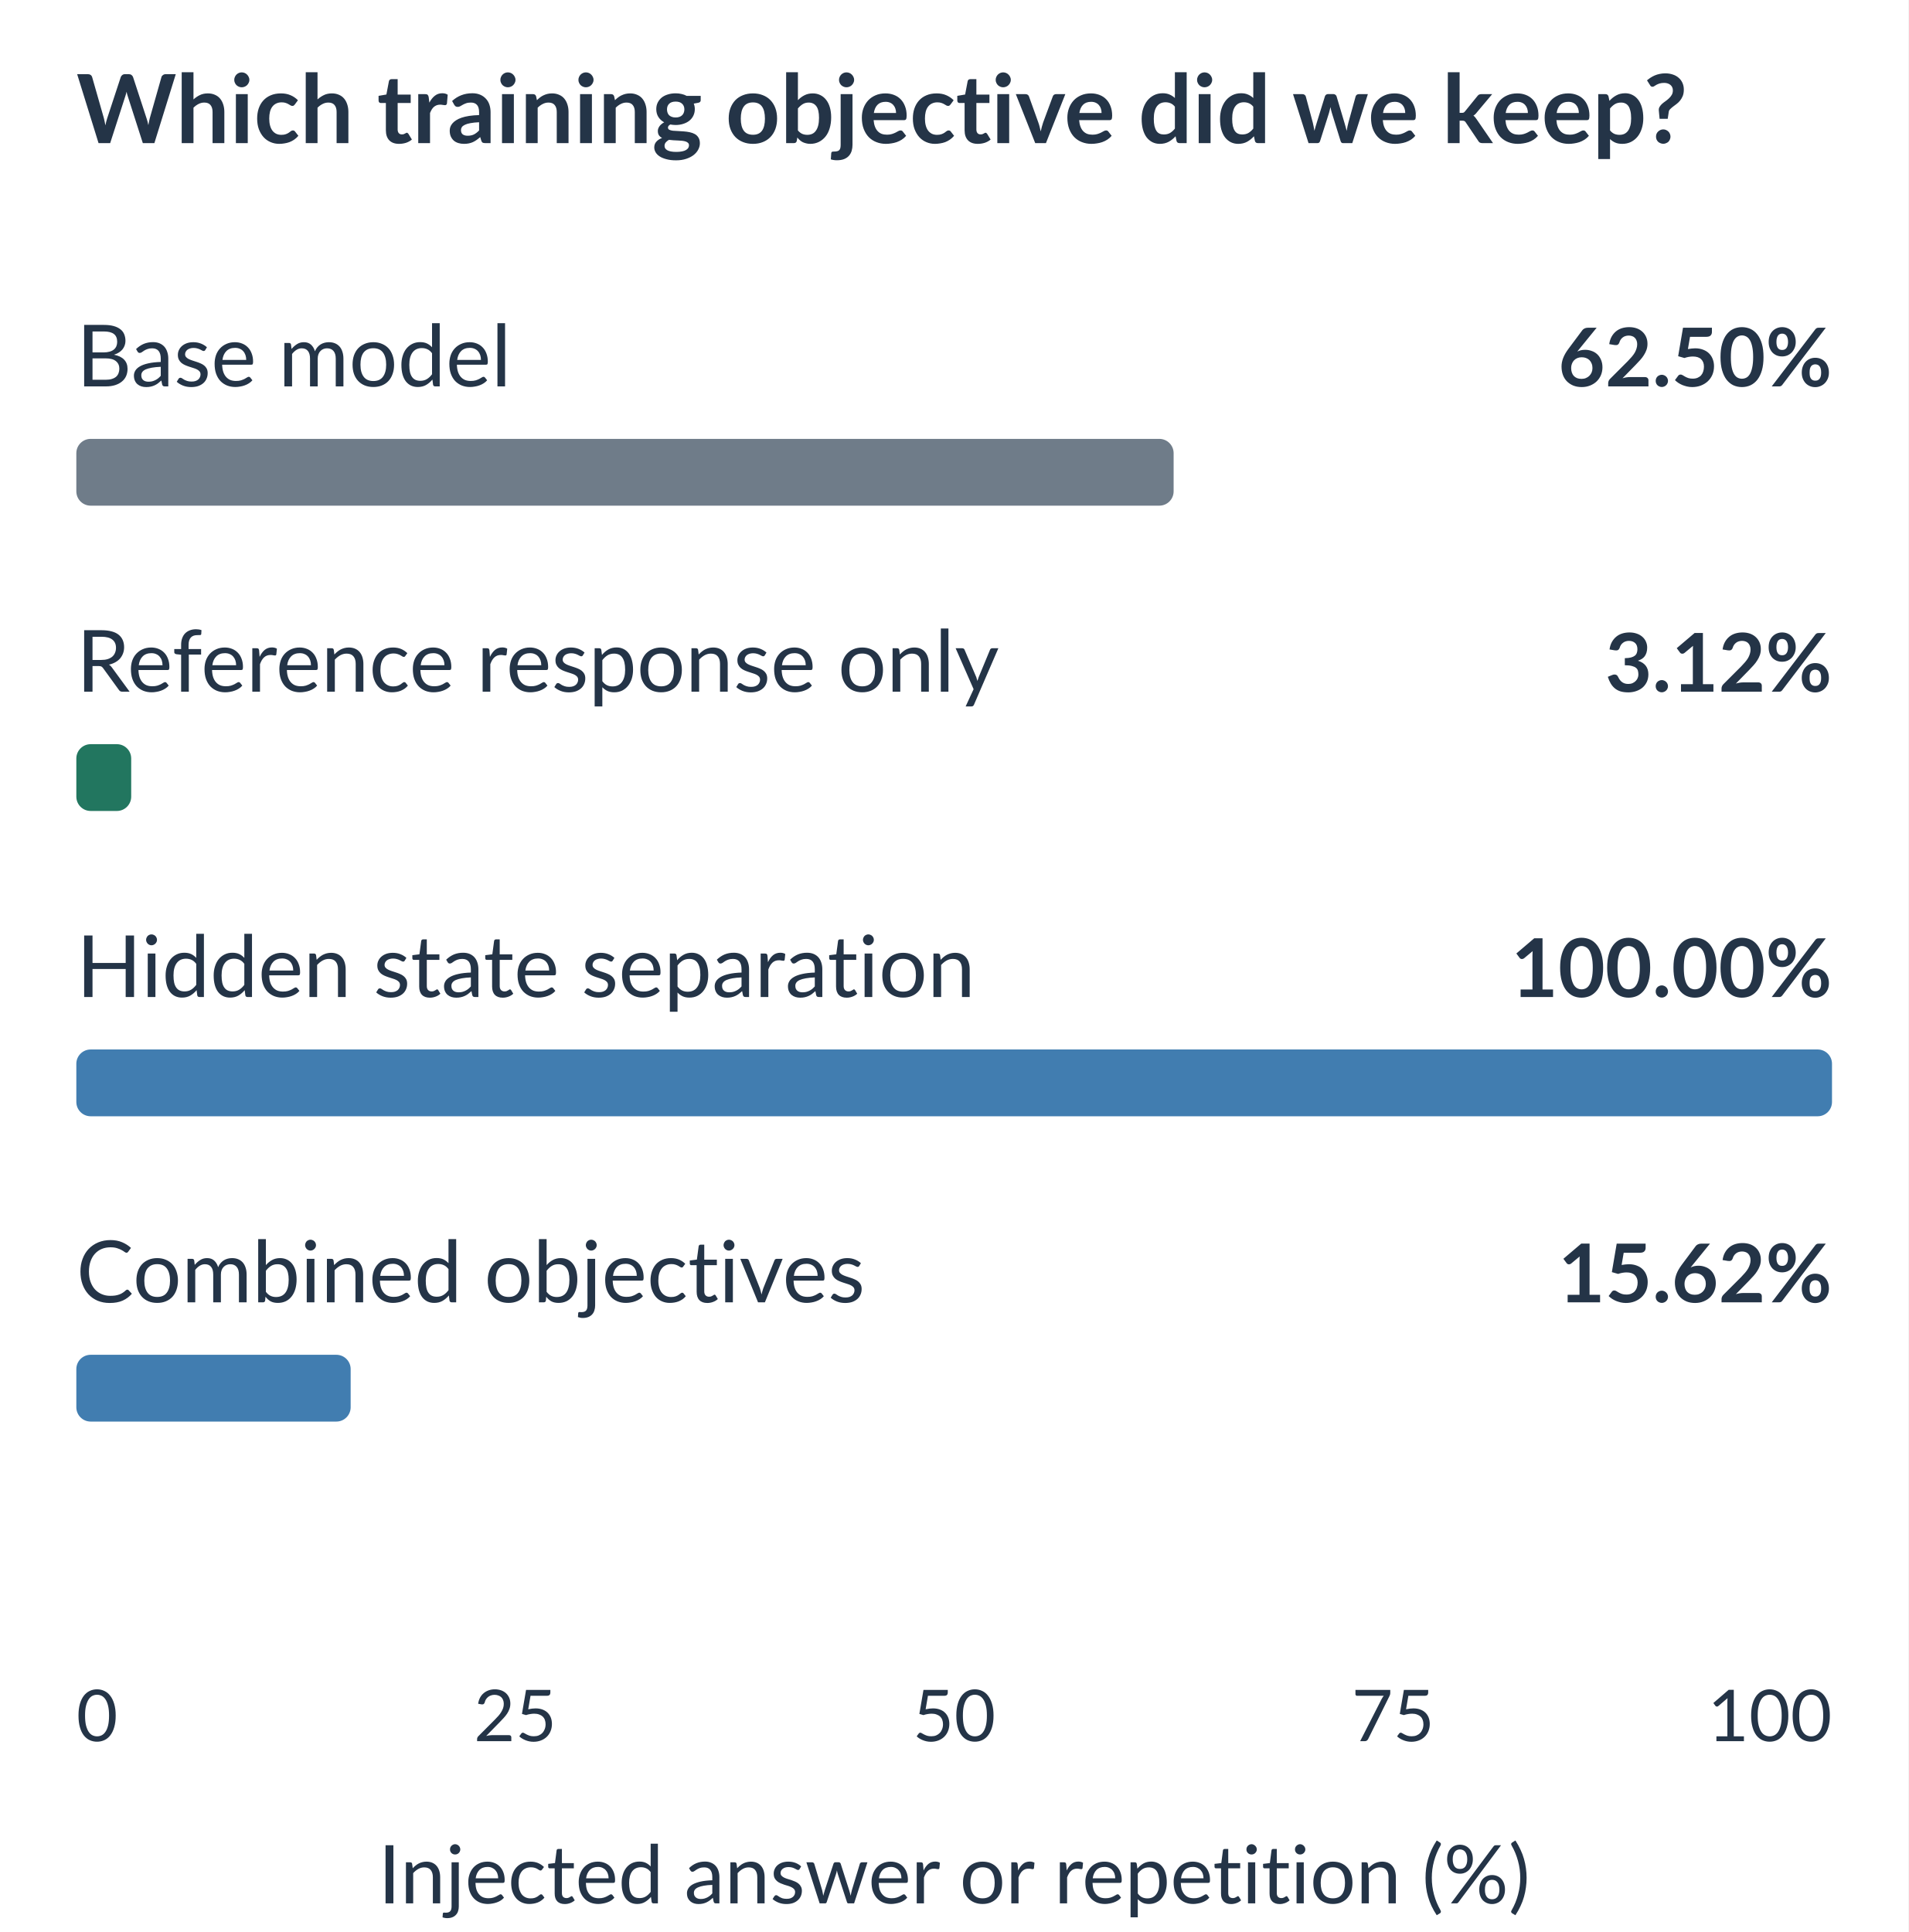
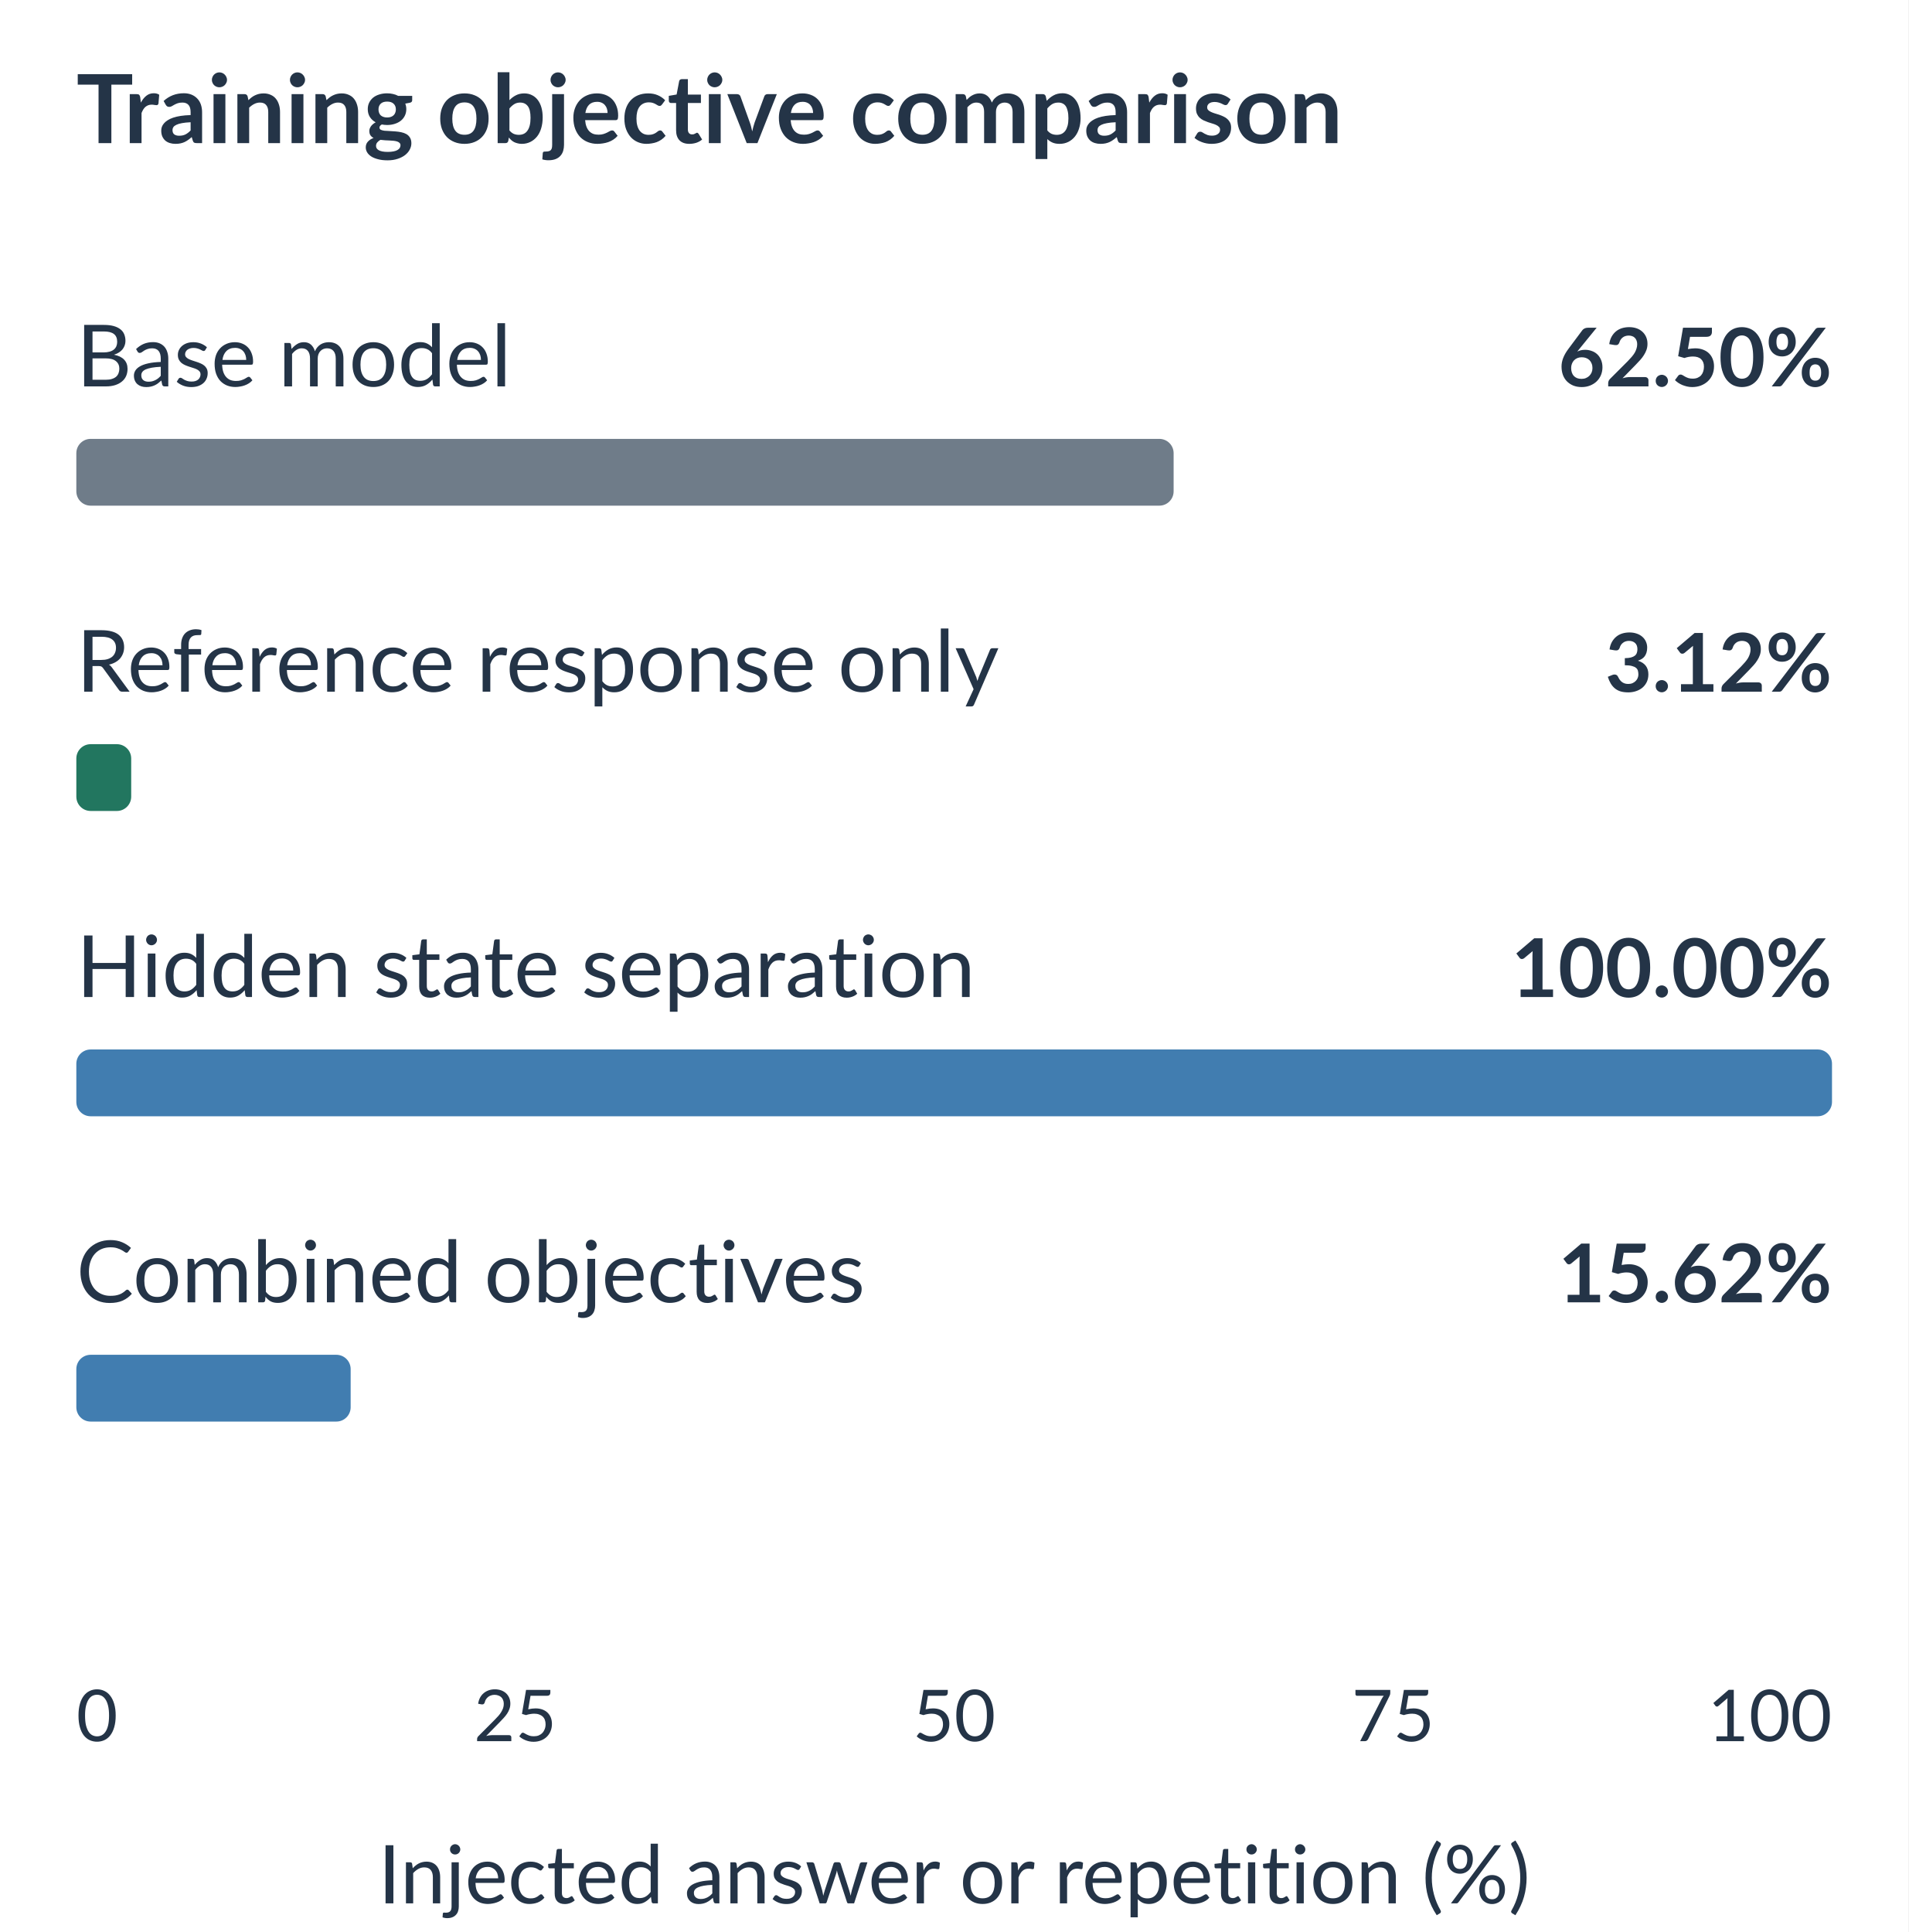
<svg xmlns="http://www.w3.org/2000/svg" viewBox="0 0 400 405" role="img" aria-labelledby="title desc">
  <rect width="100%" height="100%" fill="white" />
  <g font-family="Lato, Arial, sans-serif" fill="#243447">
-     <text x="16" y="30" font-size="20" font-weight="700">Which training objective did we keep?</text>
+     <text x="16" y="30" font-size="20" font-weight="700">Training objective comparison</text>
    <text x="16.0" y="365" text-anchor="start" font-size="15">0</text>
    <text x="108.0" y="365" text-anchor="middle" font-size="15">25</text>
    <text x="200.0" y="365" text-anchor="middle" font-size="15">50</text>
    <text x="292.0" y="365" text-anchor="middle" font-size="15">75</text>
    <text x="384.0" y="365" text-anchor="end" font-size="15">100</text>
    <text x="16" y="81" text-anchor="start" font-size="18">Base model</text>
    <rect x="16" y="92" width="230.0" height="14" rx="3" fill="#6f7c89" />
    <text x="384" y="81" text-anchor="end" font-size="17" font-weight="700">62.50%</text>
    <text x="16" y="145" text-anchor="start" font-size="18">Reference response only</text>
    <rect x="16" y="156" width="11.5" height="14" rx="3" fill="#22765f" />
    <text x="384" y="145" text-anchor="end" font-size="17" font-weight="700">3.12%</text>
    <text x="16" y="209" text-anchor="start" font-size="18">Hidden state separation</text>
    <rect x="16" y="220" width="368.0" height="14" rx="3" fill="#417db0" />
    <text x="384" y="209" text-anchor="end" font-size="17" font-weight="700">100.00%</text>
    <text x="16" y="273" text-anchor="start" font-size="18">Combined objectives</text>
    <rect x="16" y="284" width="57.5" height="14" rx="3" fill="#417db0" />
    <text x="384" y="273" text-anchor="end" font-size="17" font-weight="700">15.62%</text>
    <text x="200.0" y="399" text-anchor="middle" font-size="17">Injected answer or repetition (%)</text>
  </g>
</svg>
